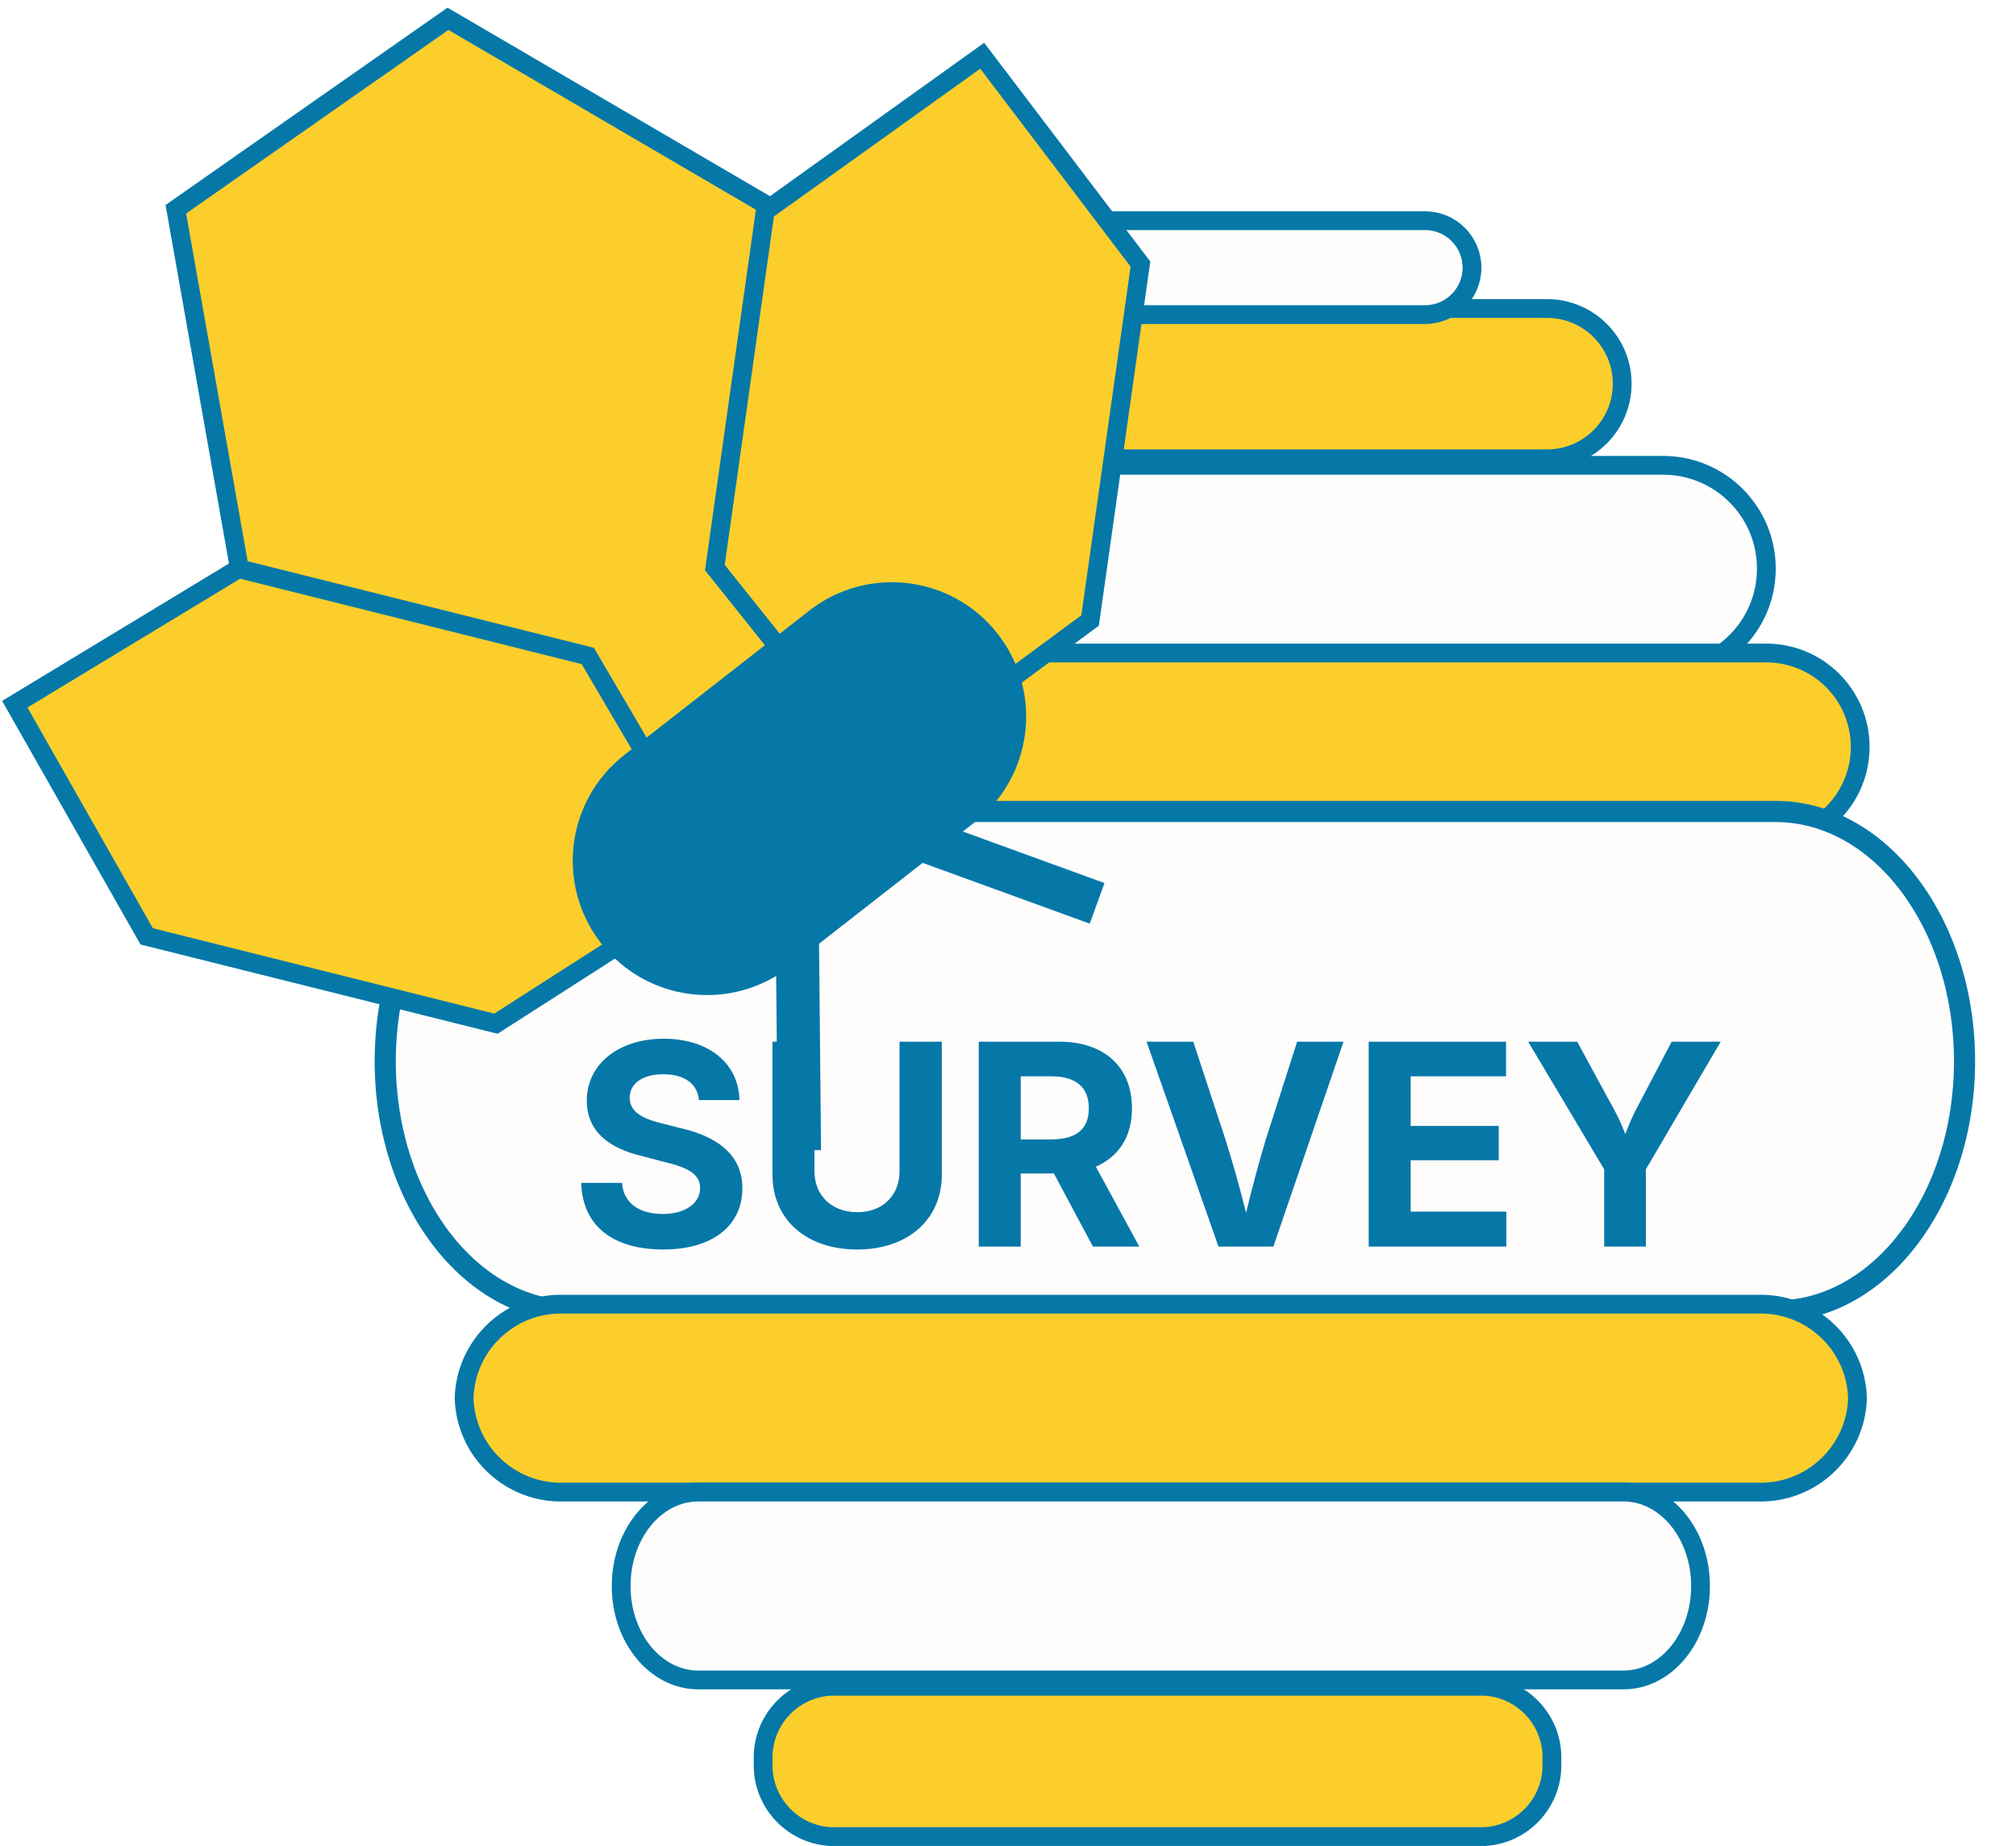
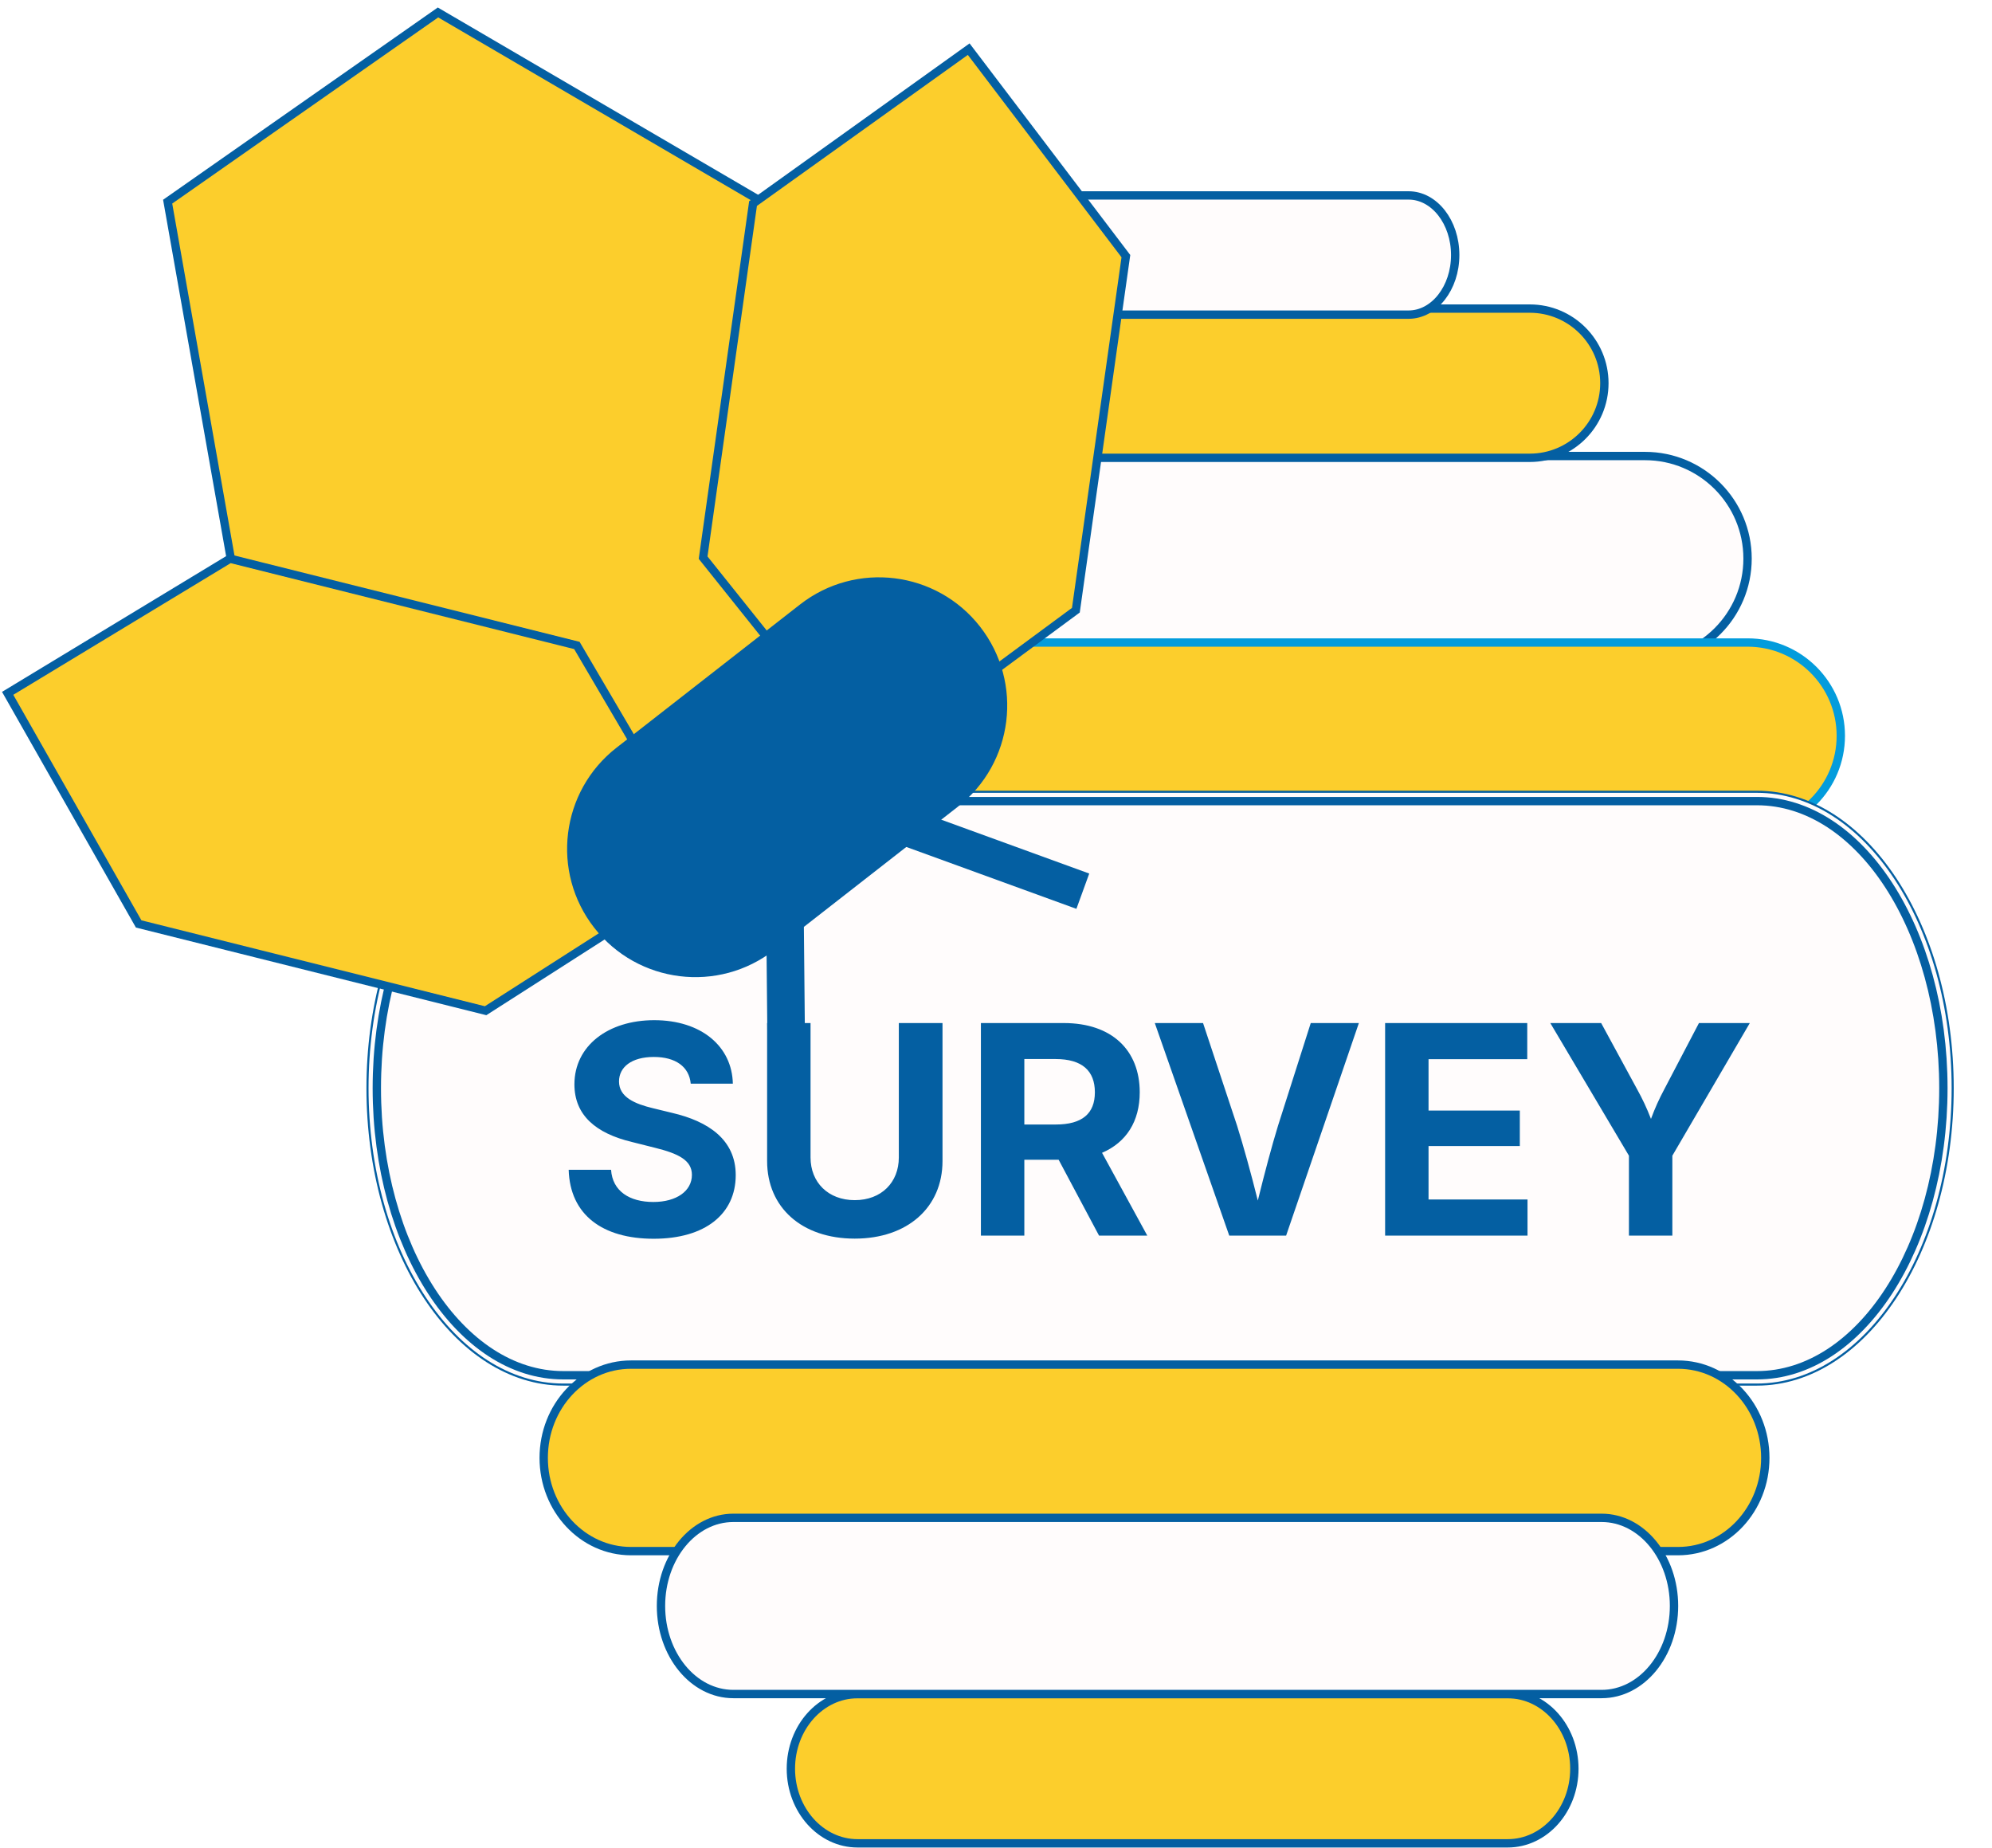
- <svg xmlns="http://www.w3.org/2000/svg" width="107.315" height="98.256" viewBox="0 0 107.315 98.256">
-   <g id="Group_384" data-name="Group 384" transform="translate(-273.975 -315.467)">
-     <g id="Group_329" data-name="Group 329" transform="translate(272.261 344.887)">
-       <g id="Group_328" data-name="Group 328" transform="translate(-3 -30)">
-         <g id="Rectangle_101" data-name="Rectangle 101" transform="translate(37.775 25.347)">
-           <path id="Path_36" data-name="Path 36" d="M310.384,381.308h49.968a5.5,5.5,0,0,1,5.5,5.5h0a5.5,5.5,0,0,1-5.5,5.5H310.384a5.5,5.5,0,0,1-5.5-5.5h0A5.5,5.5,0,0,1,310.384,381.308Z" transform="translate(-304.887 -381.308)" fill="#fffcfc" stroke="#0578a8" stroke-miterlimit="10" stroke-width="1" />
+ <svg xmlns="http://www.w3.org/2000/svg" width="238.688" height="221.348" viewBox="0 0 238.688 221.348">
+   <g id="Group_384" data-name="Group 384" transform="translate(-274.602 -315.779)">
+     <g id="Group_329" data-name="Group 329" transform="translate(274.149 315.818)">
+       <g id="Group_328" data-name="Group 328" transform="translate(0 0)">
+         <g id="Rectangle_101" data-name="Rectangle 101" transform="translate(73.538 54.597)">
+           <path id="Path_36" data-name="Path 36" d="M317.178,381.308H428.911A12.29,12.29,0,0,1,441.2,393.6h0a12.29,12.29,0,0,1-12.289,12.291H317.178A12.292,12.292,0,0,1,304.887,393.6h0A12.292,12.292,0,0,1,317.178,381.308Z" transform="translate(-304.887 -381.308)" fill="#fffcfc" stroke="#045fa2" stroke-miterlimit="10" stroke-width="1" />
        </g>
-         <g id="Rectangle_103" data-name="Rectangle 103" transform="translate(44.094 17.001)">
-           <path id="Path_38" data-name="Path 38" d="M314.51,373.878h38.974a4,4,0,0,1,4,4h0a4,4,0,0,1-4,4H314.51a4,4,0,0,1-4-4h0A4,4,0,0,1,314.51,373.878Z" transform="translate(-310.512 -373.878)" fill="#fcce2c" stroke="#0578a8" stroke-width="1" />
+         <g id="Rectangle_103" data-name="Rectangle 103" transform="translate(87.668 36.933)">
+           <path id="Path_38" data-name="Path 38" d="M319.452,373.878H406.6a8.938,8.938,0,0,1,8.938,8.938h0a8.94,8.94,0,0,1-8.938,8.94H319.452a8.942,8.942,0,0,1-8.94-8.94h0A8.94,8.94,0,0,1,319.452,373.878Z" transform="translate(-310.512 -373.878)" fill="#fcce2c" stroke="#045fa2" stroke-width="1" />
        </g>
-         <g id="Rectangle_105" data-name="Rectangle 105" transform="translate(52.089 12.327)">
-           <path id="Path_40" data-name="Path 40" d="M320.127,369.718h25.984a2.5,2.5,0,0,1,2.5,2.5h0a2.5,2.5,0,0,1-2.5,2.5H320.127a2.5,2.5,0,0,1-2.5-2.5h0A2.5,2.5,0,0,1,320.127,369.718Z" transform="translate(-317.629 -369.718)" fill="#fffcfc" stroke="#0578a8" stroke-miterlimit="10" stroke-width="1" />
+         <g id="Rectangle_105" data-name="Rectangle 105" transform="translate(105.546 23.375)">
+           <path id="Path_40" data-name="Path 40" d="M323.216,369.718h58.1c3.085,0,5.587,3.195,5.587,7.141h0c0,3.943-2.5,7.141-5.587,7.141h-58.1c-3.085,0-5.587-3.2-5.587-7.141h0C317.629,372.913,320.131,369.718,323.216,369.718Z" transform="translate(-317.629 -369.718)" fill="#fffcfc" stroke="#045fa2" stroke-miterlimit="10" stroke-width="1" />
        </g>
-         <g id="Rectangle_107" data-name="Rectangle 107" transform="translate(33.778 35.341)">
-           <path id="Path_43" data-name="Path 43" d="M306.326,390.2h59.96a5,5,0,0,1,5,5h0a5,5,0,0,1-5,5h-59.96a5,5,0,0,1-5-5h0A5,5,0,0,1,306.326,390.2Z" transform="translate(-301.329 -390.204)" fill="#fcce2c" stroke="#0578a8" stroke-width="1" />
+         <g id="Rectangle_107" data-name="Rectangle 107" transform="translate(64.601 76.944)">
+           <path id="Path_43" data-name="Path 43" d="M312.5,390.2H446.58a11.174,11.174,0,0,1,11.173,11.173h0a11.172,11.172,0,0,1-11.173,11.173H312.5a11.172,11.172,0,0,1-11.173-11.173h0A11.174,11.174,0,0,1,312.5,390.2Z" transform="translate(-301.329 -390.204)" fill="#fcce2c" stroke="#039cdc" stroke-width="1" />
        </g>
-         <g id="Rectangle_108" data-name="Rectangle 108" transform="translate(24.783 43.336)">
-           <path id="Path_44" data-name="Path 44" d="M303.815,397.321h63.958c5.8,0,10.493,6.148,10.493,13.732h0c0,7.584-4.7,13.732-10.493,13.732H303.815c-5.8,0-10.493-6.148-10.493-13.732h0C293.322,403.469,298.02,397.321,303.815,397.321Z" transform="translate(-293.322 -397.321)" fill="#fffcfc" stroke="#0578a8" stroke-miterlimit="10" stroke-width="0.25" />
-           <path id="Path_45" data-name="Path 45" d="M303.761,397.766h63.958c5.519,0,9.994,5.924,9.994,13.232h0c0,7.307-4.474,13.232-9.994,13.232H303.761c-5.519,0-9.994-5.924-9.994-13.232h0C293.767,403.69,298.241,397.766,303.761,397.766Z" transform="translate(-293.267 -397.266)" fill="#fffcfc" stroke="#0578a8" stroke-width="1" />
+         <g id="Rectangle_108" data-name="Rectangle 108" transform="translate(44.487 94.822)">
+           <path id="Path_44" data-name="Path 44" d="M316.787,397.321H459.8c12.959,0,23.464,15.9,23.464,35.512h0c0,19.613-10.505,35.512-23.464,35.512H316.787c-12.959,0-23.465-15.9-23.465-35.512h0C293.322,413.22,303.827,397.321,316.787,397.321Z" transform="translate(-293.322 -397.321)" fill="#fffcfc" stroke="#045fa2" stroke-miterlimit="10" stroke-width="0.25" />
+           <path id="Path_45" data-name="Path 45" d="M316.114,397.766H459.131c12.341,0,22.347,15.4,22.347,34.395h0c0,18.995-10.005,34.394-22.347,34.394H316.114c-12.341,0-22.347-15.4-22.347-34.394h0C293.767,413.165,303.772,397.766,316.114,397.766Z" transform="translate(-292.649 -396.648)" fill="#fffcfc" stroke="#045fa2" stroke-width="1" />
        </g>
-         <g id="Group_16" data-name="Group 16" transform="matrix(1, -0.017, 0.017, 1, 4.888, 1.983)">
-           <g id="Group_14" data-name="Group 14">
-             <path id="Path_4" data-name="Path 4" d="M14.654,0,32.936,11.109l2.327,13.047,1.556,8.705L22.161,42.743,3.374,31.051,0,9.888Z" transform="translate(9.018 0)" fill="#fcce2c" stroke="#0578a8" stroke-width="1" />
-             <path id="Path_9" data-name="Path 9" d="M30.537,4.962l6.811,12.064-7.218,4.45-4.816,2.97L6.808,19.483,0,7.011,12.033,0Z" transform="translate(0 29.069)" fill="#fcce2c" stroke="#0578a8" stroke-miterlimit="4.001" stroke-width="1" />
-             <path id="Path_12" data-name="Path 12" d="M19.921,30.149,8.639,38.185,3.458,31.473,0,26.995,3,8.075,14.69,0l8.232,11.23Z" transform="translate(37.379 2.449)" fill="#fcce2c" stroke="#0578a8" stroke-width="1" />
+         <g id="Group_16" data-name="Group 16" transform="matrix(1, -0.017, 0.017, 1, 0, 2.353)">
+           <g id="Group_14" data-name="Group 14" transform="translate(0 0)">
+             <path id="Path_4" data-name="Path 4" d="M32.769,0l40.88,24.841,5.2,29.174L82.33,73.481l-32.776,22.1L7.544,69.434,0,22.111Z" transform="translate(20.166)" fill="#fcce2c" stroke="#045fa2" stroke-width="1" />
+             <path id="Path_9" data-name="Path 9" d="M68.283,11.1l15.23,26.976-16.14,9.95L56.605,54.663l-41.383-11.1L0,15.677,26.906,0Z" transform="translate(0 65)" fill="#fcce2c" stroke="#045fa2" stroke-miterlimit="4.001" stroke-width="1" />
+             <path id="Path_12" data-name="Path 12" d="M44.545,67.417,19.317,85.385,7.732,70.376,0,60.363,6.7,18.056,32.849,0,51.257,25.112Z" transform="translate(83.584 5.476)" fill="#fcce2c" stroke="#045fa2" stroke-width="1" />
          </g>
-           <path id="Path_11" data-name="Path 11" d="M.1,0,.074,3.353.066,4.47,0,13.411" transform="translate(41.352 47.116)" fill="#fcce2c" stroke="#0578a8" stroke-width="2.3" />
-           <path id="Line_5" data-name="Line 5" d="M0,0,11.535,4.42" transform="translate(45.882 43.236)" fill="none" stroke="#0578a8" stroke-width="2.3" />
-           <rect id="Rectangle_8" data-name="Rectangle 8" width="25.773" height="13.296" rx="6.648" transform="translate(27.388 43.726) rotate(-36.989)" fill="#0578a8" stroke="#0578a8" stroke-width="1" />
+           <path id="Path_11" data-name="Path 11" d="M.221,0,0,29.987" transform="translate(92.467 105.355)" fill="#fcce2c" stroke="#045fa2" stroke-width="4.5" />
+           <path id="Line_5" data-name="Line 5" d="M0,0,25.792,9.884" transform="translate(102.597 96.68)" fill="none" stroke="#045fa2" stroke-width="4.5" />
+           <rect id="Rectangle_8" data-name="Rectangle 8" width="57.632" height="29.732" rx="14.866" transform="translate(61.243 97.775) rotate(-36.989)" fill="#045fa2" stroke="#045fa2" stroke-width="1" />
        </g>
-         <g id="Rectangle_103-2" data-name="Rectangle 103" transform="translate(45.341 90.341)">
-           <path id="Path_38-2" data-name="Path 38" d="M314.085,381.873h34.835a3.8,3.8,0,0,0,3.572-4h0a3.8,3.8,0,0,0-3.572-4H314.085a3.8,3.8,0,0,0-3.573,4h0A3.8,3.8,0,0,0,314.085,381.873Z" transform="translate(-310.512 -373.878)" fill="#fcce2c" stroke="#0578a8" stroke-width="1" />
+         <g id="Rectangle_103-2" data-name="Rectangle 103" transform="translate(95.222 202.931)">
+           <path id="Path_38-2" data-name="Path 38" d="M318.5,391.756h77.9c4.412,0,7.988-4,7.988-8.938h0c0-4.936-3.577-8.94-7.988-8.94H318.5c-4.412,0-7.991,4-7.991,8.94h0C310.512,387.754,314.091,391.756,318.5,391.756Z" transform="translate(-310.512 -373.878)" fill="#fcce2c" stroke="#045fa2" stroke-width="1" />
        </g>
-         <g id="Rectangle_107-2" data-name="Rectangle 107" transform="translate(29.421 70.003)">
-           <path id="Path_43-2" data-name="Path 43" d="M306.627,400.2H370.2a5.154,5.154,0,0,0,5.3-5h0a5.153,5.153,0,0,0-5.3-5H306.627a5.153,5.153,0,0,0-5.3,5h0A5.154,5.154,0,0,0,306.627,400.2Z" transform="translate(-301.329 -390.204)" fill="#fcce2c" stroke="#0578a8" stroke-width="1" />
+         <g id="Rectangle_107-2" data-name="Rectangle 107" transform="translate(65.601 163.452)">
+           <path id="Path_43-2" data-name="Path 43" d="M311.785,412.551H437.249c5.775,0,10.456-5,10.456-11.173h0c0-6.172-4.68-11.173-10.456-11.173H311.785c-5.776,0-10.456,5-10.456,11.173h0C301.329,407.547,306.009,412.551,311.785,412.551Z" transform="translate(-301.329 -390.204)" fill="#fcce2c" stroke="#045fa2" stroke-width="1" />
        </g>
-         <g id="Rectangle_107-3" data-name="Rectangle 107" transform="translate(37.775 80.003)">
-           <path id="Path_43-3" data-name="Path 43" d="M305.434,400.2h49.257c2.267,0,4.1-2.238,4.1-5h0c0-2.76-1.837-5-4.1-5H305.434c-2.267,0-4.1,2.237-4.1,5h0C301.329,397.96,303.166,400.2,305.434,400.2Z" transform="translate(-301.329 -390.204)" fill="#fffcfc" stroke="#0578a8" stroke-width="1" />
+         <g id="Rectangle_107-3" data-name="Rectangle 107" transform="translate(79.654 181.813)">
+           <path id="Path_43-3" data-name="Path 43" d="M310,411.313H414.044c4.789,0,8.67-4.727,8.67-10.555h0c0-5.83-3.881-10.555-8.67-10.555H310c-4.789,0-8.67,4.724-8.67,10.555h0C301.329,406.586,305.21,411.313,310,411.313Z" transform="translate(-301.329 -390.204)" fill="#fffcfc" stroke="#045fa2" stroke-width="1" />
        </g>
      </g>
    </g>
-     <text id="Survey_" data-name="Survey " transform="translate(304.29 366.818)" fill="#0578a8" font-size="15" font-family="Inter" font-weight="700">
-       <tspan x="0" y="15">SURVEY </tspan>
+     <text id="Survey_" data-name="Survey " transform="translate(341.29 429.818)" fill="#045fa2" font-size="35" font-family="Inter" font-weight="700">
+       <tspan x="0" y="34">SURVEY </tspan>
    </text>
  </g>
</svg>
